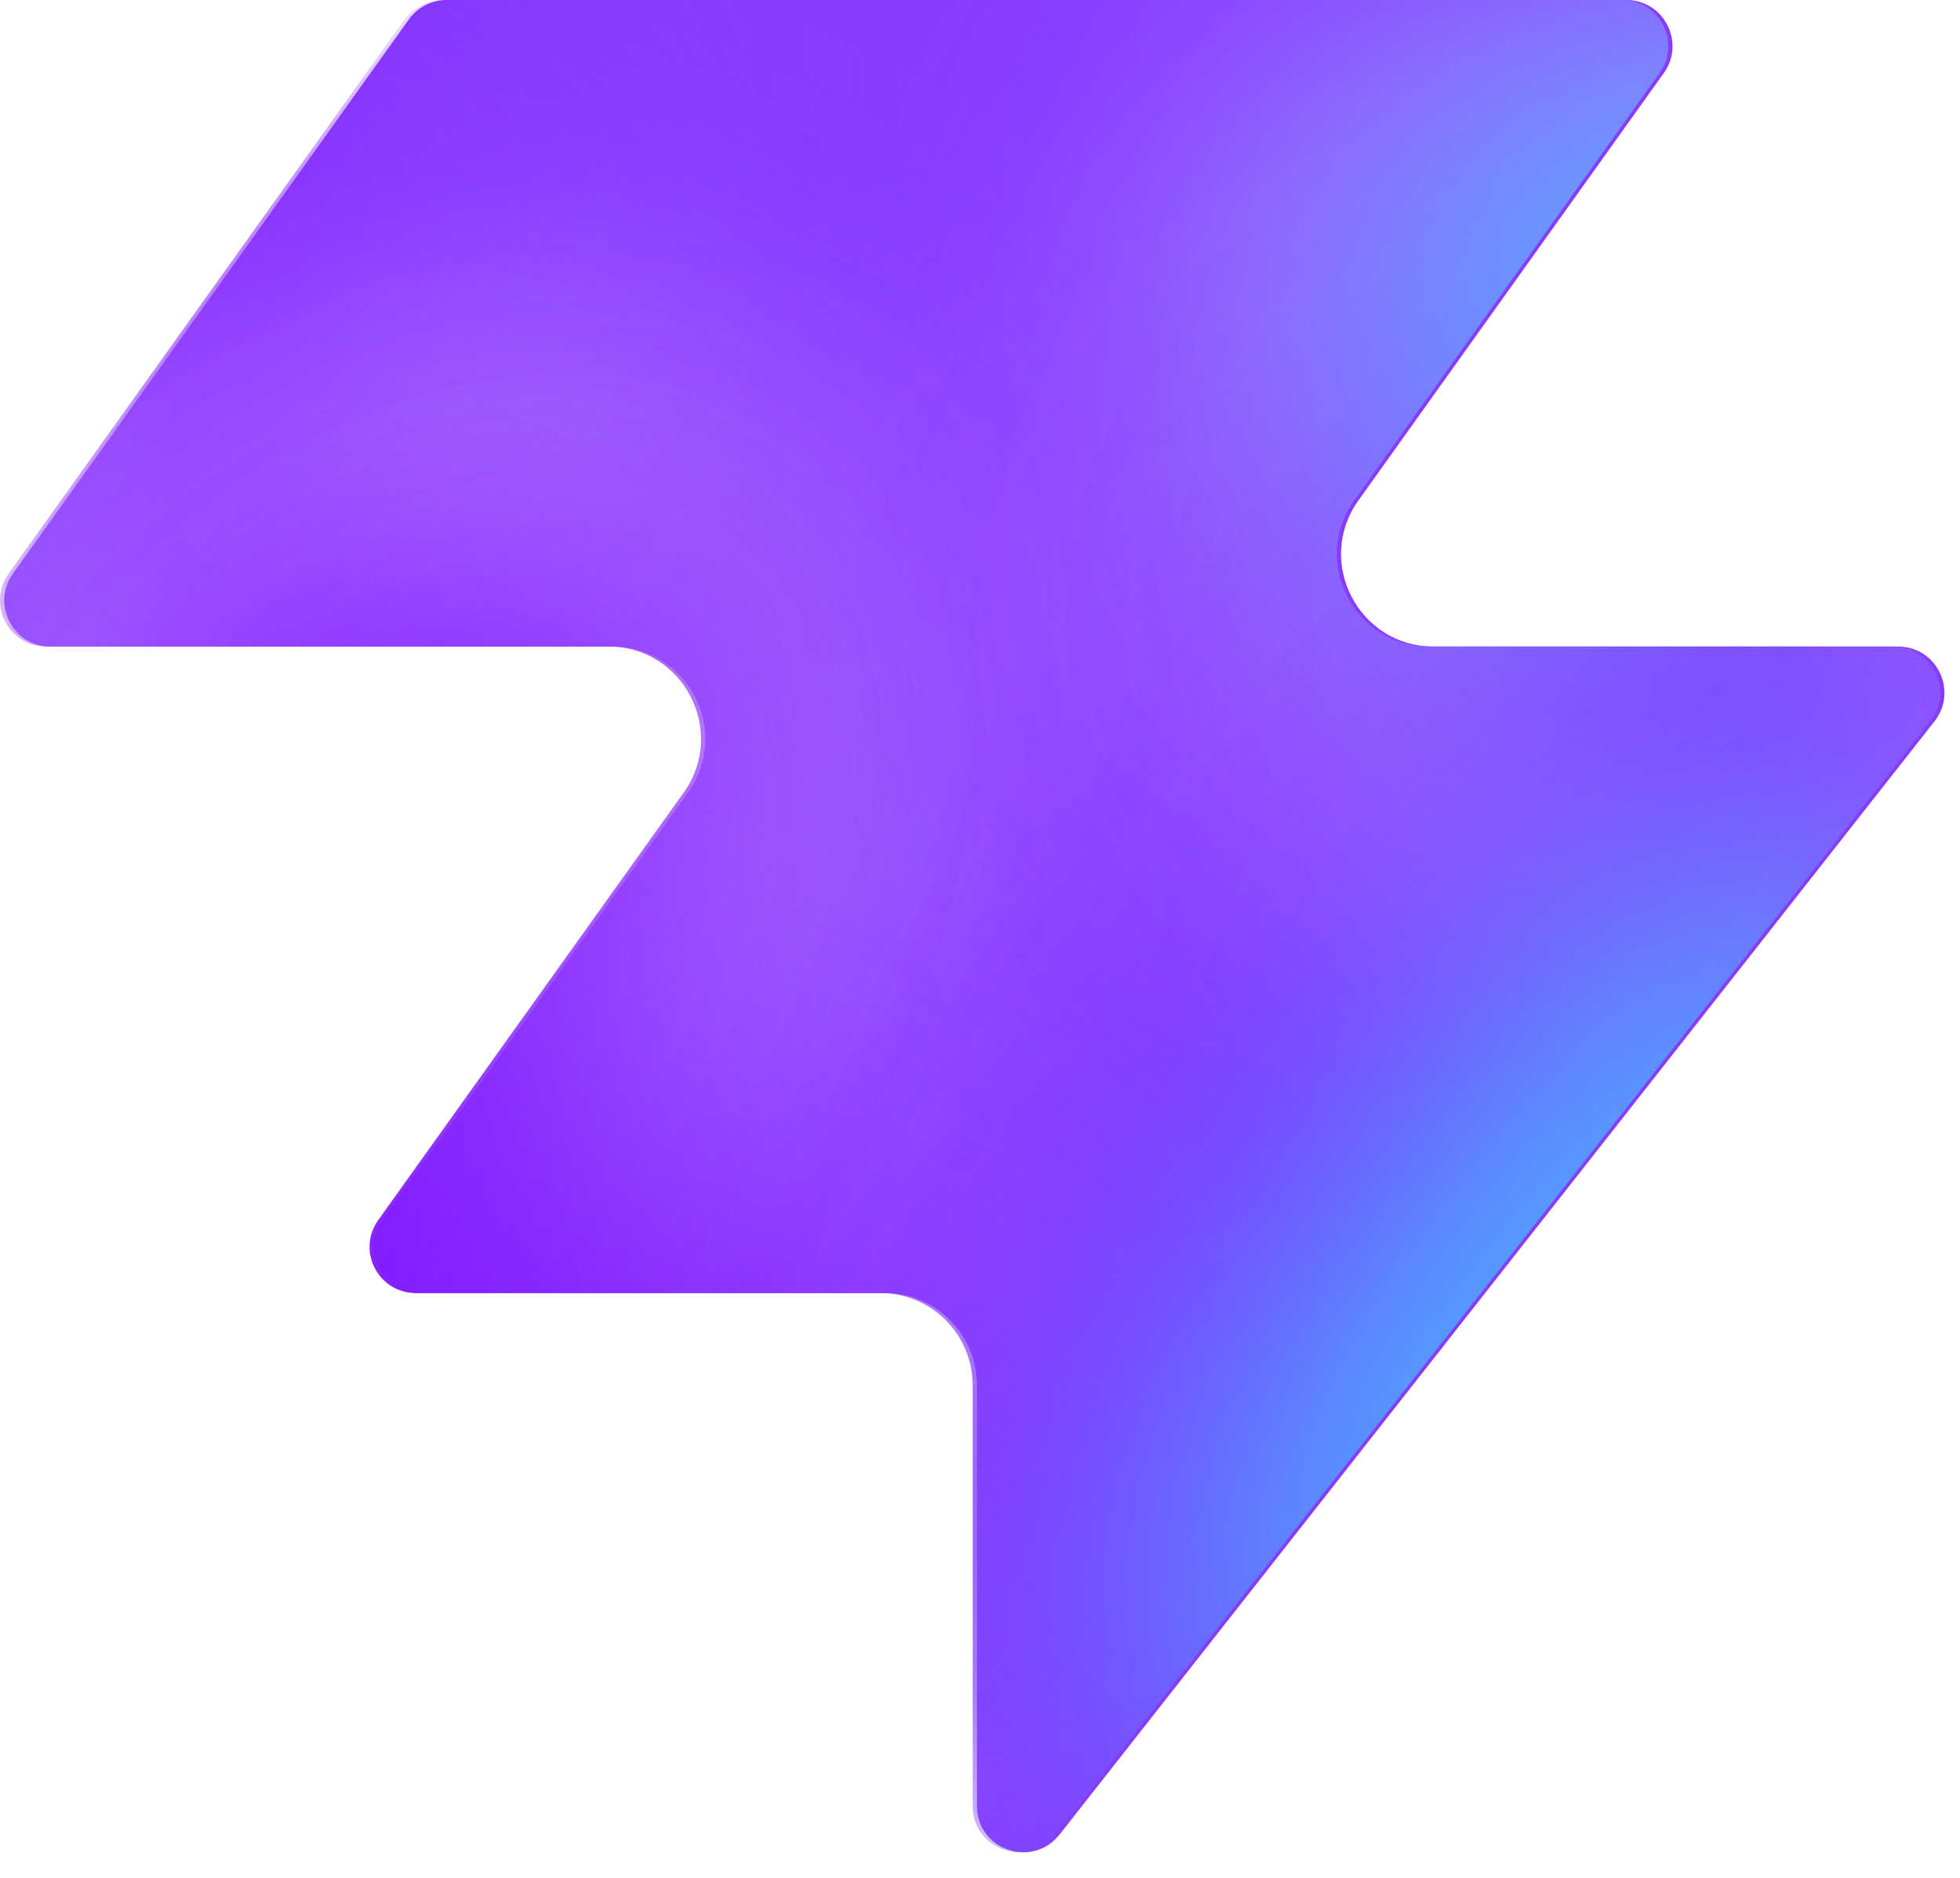
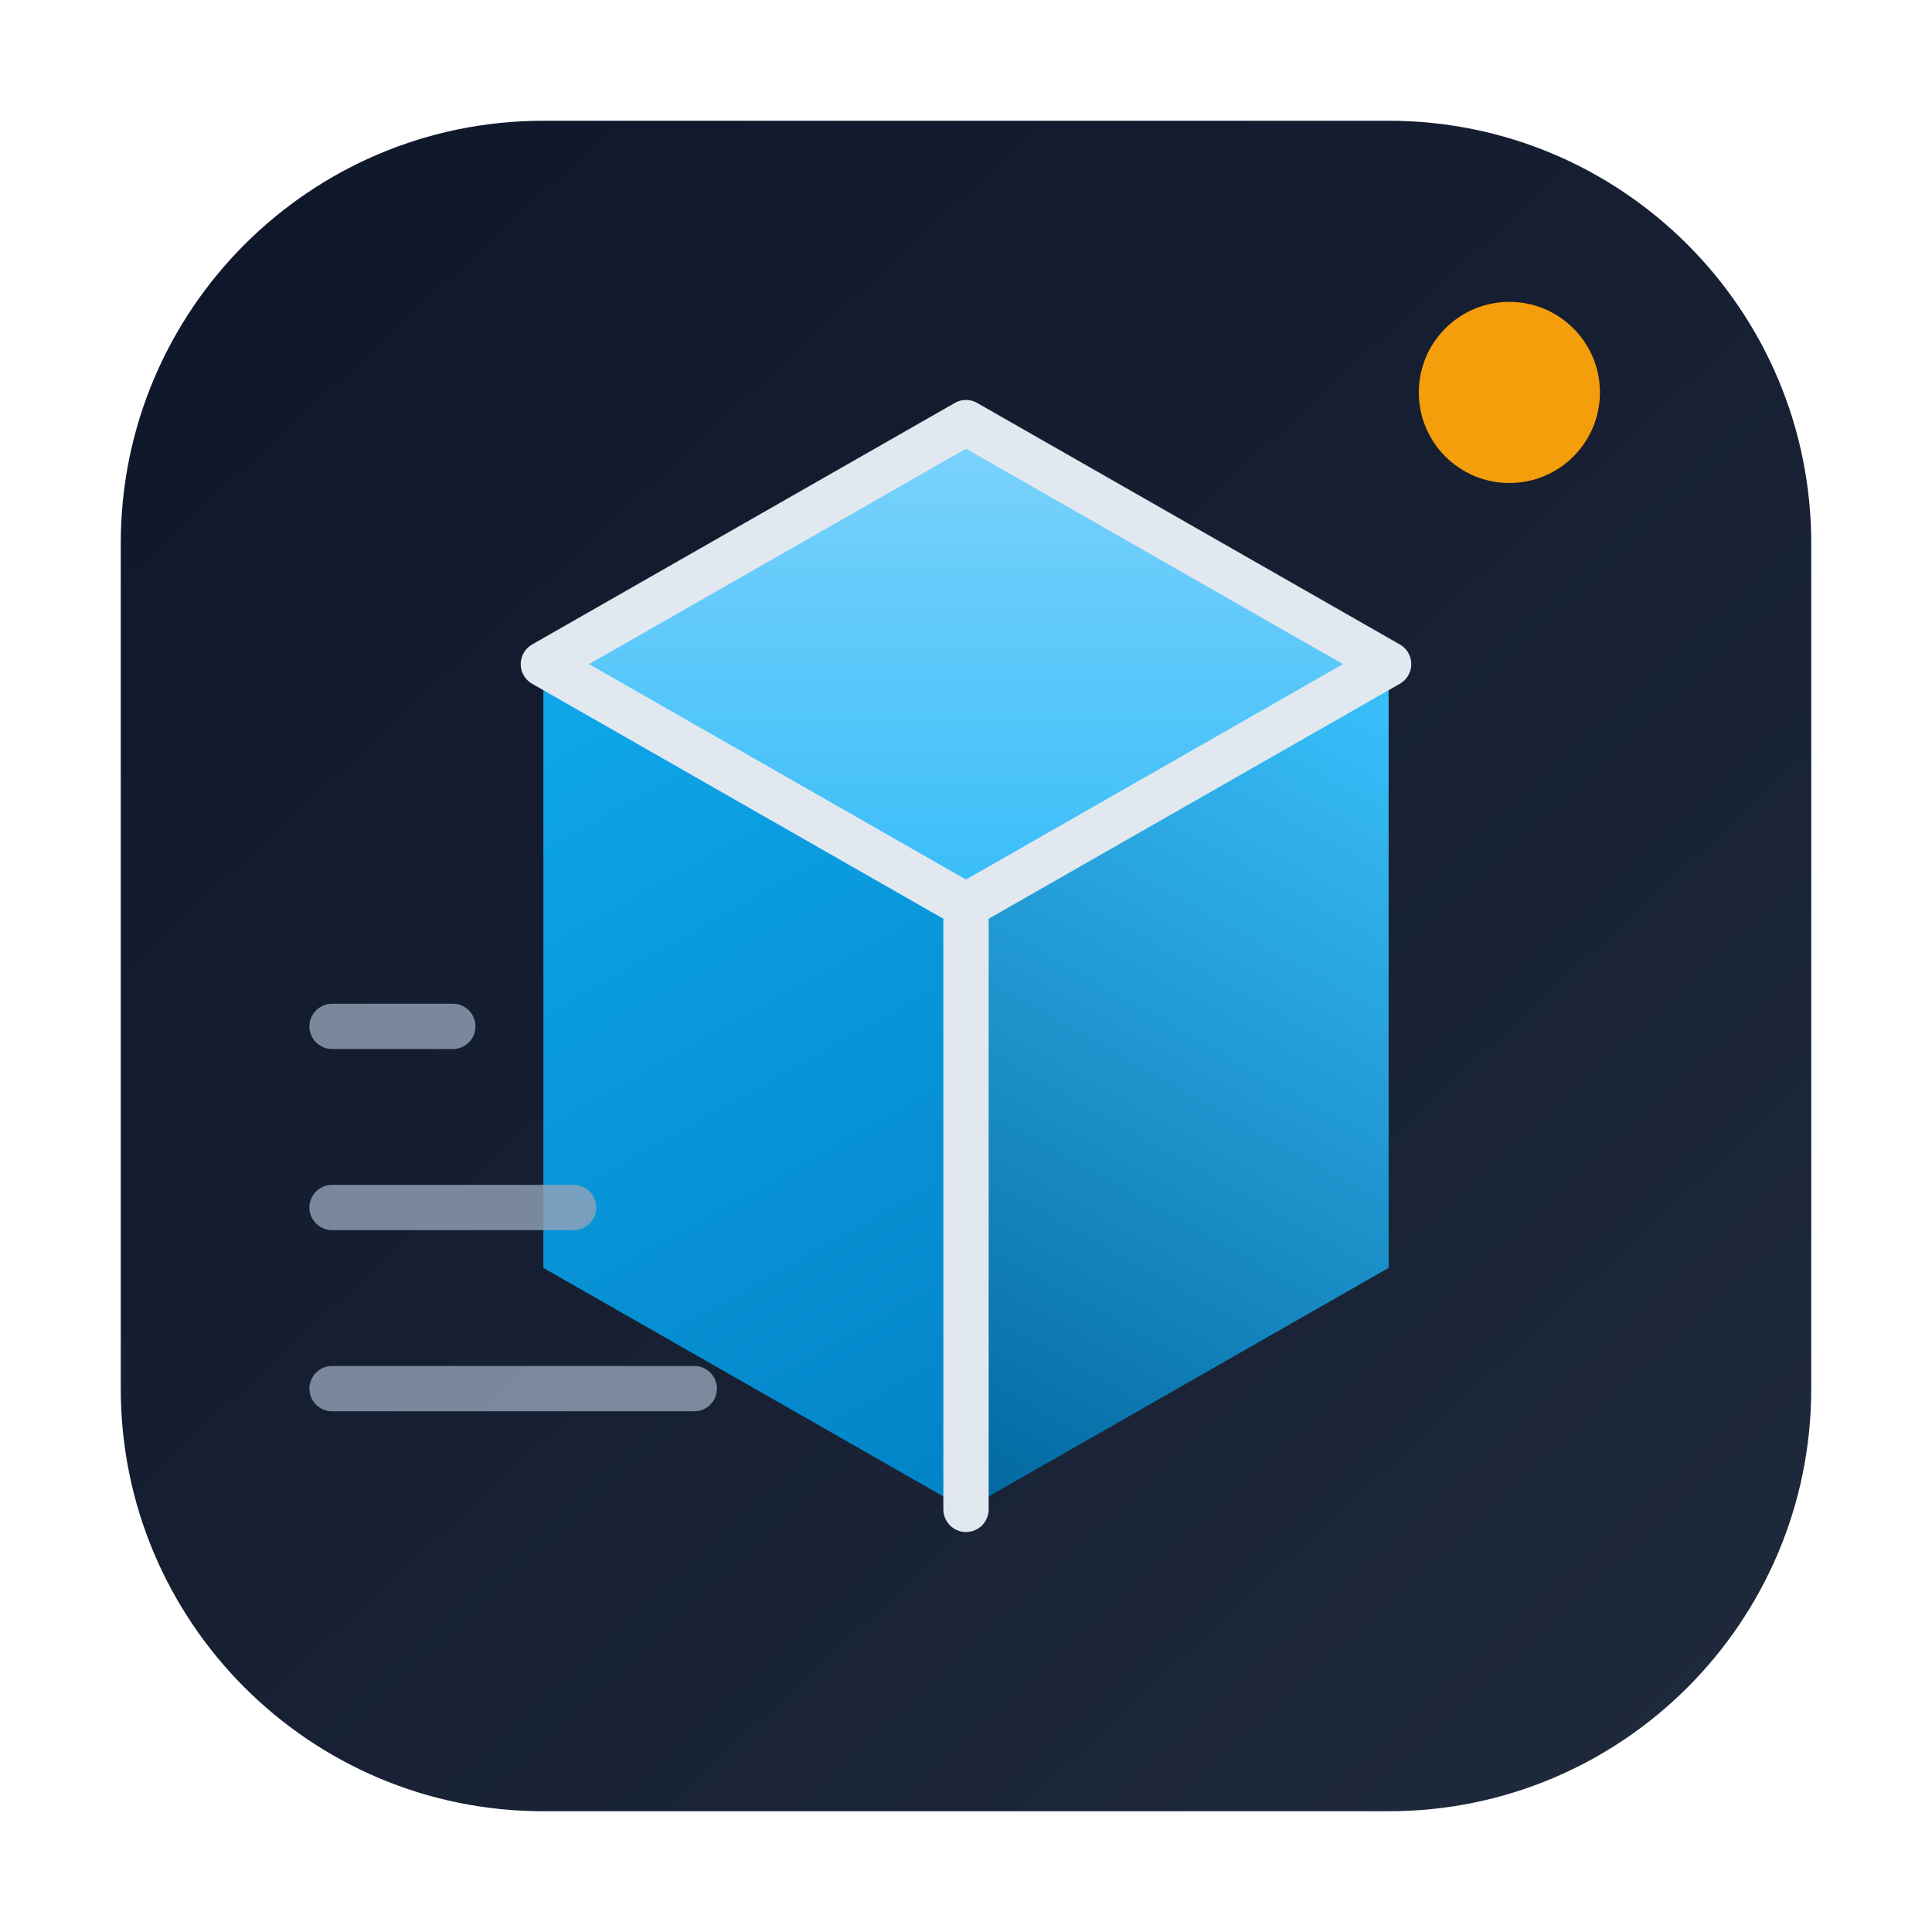
- <svg xmlns="http://www.w3.org/2000/svg" width="48" height="46" fill="none" viewBox="0 0 48 46">
-   <path fill="#863bff" d="M25.946 44.938c-.664.845-2.021.375-2.021-.698V33.937a2.26 2.26 0 0 0-2.262-2.262H10.287c-.92 0-1.456-1.04-.92-1.788l7.48-10.471c1.07-1.497 0-3.578-1.842-3.578H1.237c-.92 0-1.456-1.04-.92-1.788L10.013.474c.214-.297.556-.474.92-.474h28.894c.92 0 1.456 1.04.92 1.788l-7.48 10.471c-1.07 1.498 0 3.579 1.842 3.579h11.377c.943 0 1.473 1.088.89 1.83L25.947 44.94z" style="fill:#863bff;fill:color(display-p3 .525 .23 1);fill-opacity:1" />
-   <mask id="a" width="48" height="46" x="0" y="0" maskUnits="userSpaceOnUse" style="mask-type:alpha">
-     <path fill="#000" d="M25.842 44.938c-.664.844-2.021.375-2.021-.698V33.937a2.26 2.26 0 0 0-2.262-2.262H10.183c-.92 0-1.456-1.04-.92-1.788l7.48-10.471c1.07-1.498 0-3.579-1.842-3.579H1.133c-.92 0-1.456-1.04-.92-1.787L9.91.473c.214-.297.556-.474.92-.474h28.894c.92 0 1.456 1.04.92 1.788l-7.48 10.471c-1.07 1.498 0 3.578 1.842 3.578h11.377c.943 0 1.473 1.088.89 1.832L25.843 44.94z" style="fill:#000;fill-opacity:1" />
-   </mask>
-   <g mask="url(#a)">
-     <g filter="url(#b)">
-       <ellipse cx="5.508" cy="14.704" fill="#ede6ff" rx="5.508" ry="14.704" style="fill:#ede6ff;fill:color(display-p3 .927 .903 1);fill-opacity:1" transform="matrix(.00324 1 1 -.00324 -4.47 31.516)" />
-     </g>
-     <g filter="url(#c)">
-       <ellipse cx="10.399" cy="29.851" fill="#ede6ff" rx="10.399" ry="29.851" style="fill:#ede6ff;fill:color(display-p3 .927 .903 1);fill-opacity:1" transform="matrix(.00324 1 1 -.00324 -39.328 7.883)" />
-     </g>
-     <g filter="url(#d)">
-       <ellipse cx="5.508" cy="30.487" fill="#7e14ff" rx="5.508" ry="30.487" style="fill:#7e14ff;fill:color(display-p3 .492 .077 1);fill-opacity:1" transform="rotate(89.814 -25.913 -14.639)scale(1 -1)" />
-     </g>
-     <g filter="url(#e)">
-       <ellipse cx="5.508" cy="30.599" fill="#7e14ff" rx="5.508" ry="30.599" style="fill:#7e14ff;fill:color(display-p3 .492 .077 1);fill-opacity:1" transform="rotate(89.814 -32.644 -3.334)scale(1 -1)" />
-     </g>
-     <g filter="url(#f)">
-       <ellipse cx="5.508" cy="30.599" fill="#7e14ff" rx="5.508" ry="30.599" style="fill:#7e14ff;fill:color(display-p3 .492 .077 1);fill-opacity:1" transform="matrix(.00324 1 1 -.00324 -34.34 30.47)" />
-     </g>
-     <g filter="url(#g)">
-       <ellipse cx="14.072" cy="22.078" fill="#ede6ff" rx="14.072" ry="22.078" style="fill:#ede6ff;fill:color(display-p3 .927 .903 1);fill-opacity:1" transform="rotate(93.35 24.506 48.493)scale(-1 1)" />
-     </g>
-     <g filter="url(#h)">
-       <ellipse cx="3.47" cy="21.501" fill="#7e14ff" rx="3.47" ry="21.501" style="fill:#7e14ff;fill:color(display-p3 .492 .077 1);fill-opacity:1" transform="rotate(89.009 28.708 47.59)scale(-1 1)" />
-     </g>
-     <g filter="url(#i)">
-       <ellipse cx="3.47" cy="21.501" fill="#7e14ff" rx="3.47" ry="21.501" style="fill:#7e14ff;fill:color(display-p3 .492 .077 1);fill-opacity:1" transform="rotate(89.009 28.708 47.59)scale(-1 1)" />
-     </g>
-     <g filter="url(#j)">
-       <ellipse cx=".387" cy="8.972" fill="#7e14ff" rx="4.407" ry="29.108" style="fill:#7e14ff;fill:color(display-p3 .492 .077 1);fill-opacity:1" transform="rotate(39.51 .387 8.972)" />
-     </g>
-     <g filter="url(#k)">
-       <ellipse cx="47.523" cy="-6.092" fill="#7e14ff" rx="4.407" ry="29.108" style="fill:#7e14ff;fill:color(display-p3 .492 .077 1);fill-opacity:1" transform="rotate(37.892 47.523 -6.092)" />
-     </g>
-     <g filter="url(#l)">
-       <ellipse cx="41.412" cy="6.333" fill="#47bfff" rx="5.971" ry="9.665" style="fill:#47bfff;fill:color(display-p3 .28 .748 1);fill-opacity:1" transform="rotate(37.892 41.412 6.333)" />
-     </g>
-     <g filter="url(#m)">
-       <ellipse cx="-1.879" cy="38.332" fill="#7e14ff" rx="4.407" ry="29.108" style="fill:#7e14ff;fill:color(display-p3 .492 .077 1);fill-opacity:1" transform="rotate(37.892 -1.88 38.332)" />
-     </g>
-     <g filter="url(#n)">
-       <ellipse cx="-1.879" cy="38.332" fill="#7e14ff" rx="4.407" ry="29.108" style="fill:#7e14ff;fill:color(display-p3 .492 .077 1);fill-opacity:1" transform="rotate(37.892 -1.88 38.332)" />
-     </g>
-     <g filter="url(#o)">
-       <ellipse cx="35.651" cy="29.907" fill="#7e14ff" rx="4.407" ry="29.108" style="fill:#7e14ff;fill:color(display-p3 .492 .077 1);fill-opacity:1" transform="rotate(37.892 35.651 29.907)" />
-     </g>
-     <g filter="url(#p)">
-       <ellipse cx="38.418" cy="32.4" fill="#47bfff" rx="5.971" ry="15.297" style="fill:#47bfff;fill:color(display-p3 .28 .748 1);fill-opacity:1" transform="rotate(37.892 38.418 32.4)" />
-     </g>
-   </g>
+ <svg xmlns="http://www.w3.org/2000/svg" width="64" height="64" viewBox="0 0 64 64" fill="none">
  <defs>
-     <filter id="b" width="60.045" height="41.654" x="-19.77" y="16.149" color-interpolation-filters="sRGB" filterUnits="userSpaceOnUse">
-       <feFlood flood-opacity="0" result="BackgroundImageFix" />
-       <feBlend in="SourceGraphic" in2="BackgroundImageFix" result="shape" />
-       <feGaussianBlur result="effect1_foregroundBlur_2002_17158" stdDeviation="7.659" />
-     </filter>
-     <filter id="c" width="90.34" height="51.437" x="-54.613" y="-7.533" color-interpolation-filters="sRGB" filterUnits="userSpaceOnUse">
-       <feFlood flood-opacity="0" result="BackgroundImageFix" />
-       <feBlend in="SourceGraphic" in2="BackgroundImageFix" result="shape" />
-       <feGaussianBlur result="effect1_foregroundBlur_2002_17158" stdDeviation="7.659" />
-     </filter>
-     <filter id="d" width="79.355" height="29.4" x="-49.64" y="2.03" color-interpolation-filters="sRGB" filterUnits="userSpaceOnUse">
-       <feFlood flood-opacity="0" result="BackgroundImageFix" />
-       <feBlend in="SourceGraphic" in2="BackgroundImageFix" result="shape" />
-       <feGaussianBlur result="effect1_foregroundBlur_2002_17158" stdDeviation="4.596" />
-     </filter>
-     <filter id="e" width="79.579" height="29.4" x="-45.045" y="20.029" color-interpolation-filters="sRGB" filterUnits="userSpaceOnUse">
-       <feFlood flood-opacity="0" result="BackgroundImageFix" />
-       <feBlend in="SourceGraphic" in2="BackgroundImageFix" result="shape" />
-       <feGaussianBlur result="effect1_foregroundBlur_2002_17158" stdDeviation="4.596" />
-     </filter>
-     <filter id="f" width="79.579" height="29.4" x="-43.513" y="21.178" color-interpolation-filters="sRGB" filterUnits="userSpaceOnUse">
-       <feFlood flood-opacity="0" result="BackgroundImageFix" />
-       <feBlend in="SourceGraphic" in2="BackgroundImageFix" result="shape" />
-       <feGaussianBlur result="effect1_foregroundBlur_2002_17158" stdDeviation="4.596" />
-     </filter>
-     <filter id="g" width="74.749" height="58.852" x="15.756" y="-17.901" color-interpolation-filters="sRGB" filterUnits="userSpaceOnUse">
-       <feFlood flood-opacity="0" result="BackgroundImageFix" />
-       <feBlend in="SourceGraphic" in2="BackgroundImageFix" result="shape" />
-       <feGaussianBlur result="effect1_foregroundBlur_2002_17158" stdDeviation="7.659" />
-     </filter>
-     <filter id="h" width="61.377" height="25.362" x="23.548" y="2.284" color-interpolation-filters="sRGB" filterUnits="userSpaceOnUse">
-       <feFlood flood-opacity="0" result="BackgroundImageFix" />
-       <feBlend in="SourceGraphic" in2="BackgroundImageFix" result="shape" />
-       <feGaussianBlur result="effect1_foregroundBlur_2002_17158" stdDeviation="4.596" />
-     </filter>
-     <filter id="i" width="61.377" height="25.362" x="23.548" y="2.284" color-interpolation-filters="sRGB" filterUnits="userSpaceOnUse">
-       <feFlood flood-opacity="0" result="BackgroundImageFix" />
-       <feBlend in="SourceGraphic" in2="BackgroundImageFix" result="shape" />
-       <feGaussianBlur result="effect1_foregroundBlur_2002_17158" stdDeviation="4.596" />
-     </filter>
-     <filter id="j" width="56.045" height="63.649" x="-27.636" y="-22.853" color-interpolation-filters="sRGB" filterUnits="userSpaceOnUse">
-       <feFlood flood-opacity="0" result="BackgroundImageFix" />
-       <feBlend in="SourceGraphic" in2="BackgroundImageFix" result="shape" />
-       <feGaussianBlur result="effect1_foregroundBlur_2002_17158" stdDeviation="4.596" />
-     </filter>
-     <filter id="k" width="54.814" height="64.646" x="20.116" y="-38.415" color-interpolation-filters="sRGB" filterUnits="userSpaceOnUse">
-       <feFlood flood-opacity="0" result="BackgroundImageFix" />
-       <feBlend in="SourceGraphic" in2="BackgroundImageFix" result="shape" />
-       <feGaussianBlur result="effect1_foregroundBlur_2002_17158" stdDeviation="4.596" />
-     </filter>
-     <filter id="l" width="33.541" height="35.313" x="24.641" y="-11.323" color-interpolation-filters="sRGB" filterUnits="userSpaceOnUse">
-       <feFlood flood-opacity="0" result="BackgroundImageFix" />
-       <feBlend in="SourceGraphic" in2="BackgroundImageFix" result="shape" />
-       <feGaussianBlur result="effect1_foregroundBlur_2002_17158" stdDeviation="4.596" />
-     </filter>
-     <filter id="m" width="54.814" height="64.646" x="-29.286" y="6.009" color-interpolation-filters="sRGB" filterUnits="userSpaceOnUse">
-       <feFlood flood-opacity="0" result="BackgroundImageFix" />
-       <feBlend in="SourceGraphic" in2="BackgroundImageFix" result="shape" />
-       <feGaussianBlur result="effect1_foregroundBlur_2002_17158" stdDeviation="4.596" />
-     </filter>
-     <filter id="n" width="54.814" height="64.646" x="-29.286" y="6.009" color-interpolation-filters="sRGB" filterUnits="userSpaceOnUse">
-       <feFlood flood-opacity="0" result="BackgroundImageFix" />
-       <feBlend in="SourceGraphic" in2="BackgroundImageFix" result="shape" />
-       <feGaussianBlur result="effect1_foregroundBlur_2002_17158" stdDeviation="4.596" />
-     </filter>
-     <filter id="o" width="54.814" height="64.646" x="8.244" y="-2.416" color-interpolation-filters="sRGB" filterUnits="userSpaceOnUse">
-       <feFlood flood-opacity="0" result="BackgroundImageFix" />
-       <feBlend in="SourceGraphic" in2="BackgroundImageFix" result="shape" />
-       <feGaussianBlur result="effect1_foregroundBlur_2002_17158" stdDeviation="4.596" />
-     </filter>
-     <filter id="p" width="39.409" height="43.623" x="18.713" y="10.588" color-interpolation-filters="sRGB" filterUnits="userSpaceOnUse">
-       <feFlood flood-opacity="0" result="BackgroundImageFix" />
-       <feBlend in="SourceGraphic" in2="BackgroundImageFix" result="shape" />
-       <feGaussianBlur result="effect1_foregroundBlur_2002_17158" stdDeviation="4.596" />
-     </filter>
+     <linearGradient id="bg" x1="8" y1="6" x2="56" y2="58" gradientUnits="userSpaceOnUse">
+       <stop offset="0" stop-color="#0f172a" />
+       <stop offset="1" stop-color="#1e293b" />
+     </linearGradient>
+     <linearGradient id="top" x1="32" y1="14" x2="32" y2="30" gradientUnits="userSpaceOnUse">
+       <stop offset="0" stop-color="#7dd3fc" />
+       <stop offset="1" stop-color="#38bdf8" />
+     </linearGradient>
+     <linearGradient id="left" x1="18" y1="24" x2="32" y2="49" gradientUnits="userSpaceOnUse">
+       <stop offset="0" stop-color="#0ea5e9" />
+       <stop offset="1" stop-color="#0284c7" />
+     </linearGradient>
+     <linearGradient id="right" x1="46" y1="24" x2="32" y2="49" gradientUnits="userSpaceOnUse">
+       <stop offset="0" stop-color="#38bdf8" />
+       <stop offset="1" stop-color="#0369a1" />
+     </linearGradient>
  </defs>
+   <rect x="4" y="4" width="56" height="56" rx="14" fill="url(#bg)" />
+   <path d="M32 14L46 22L32 30L18 22L32 14Z" fill="url(#top)" />
+   <path d="M18 22L32 30V50L18 42V22Z" fill="url(#left)" />
+   <path d="M46 22L32 30V50L46 42V22Z" fill="url(#right)" />
+   <path d="M32 14L46 22M32 14L18 22M32 30L46 22M32 30L18 22M32 30V50" stroke="#e2e8f0" stroke-width="1.5" stroke-linecap="round" stroke-linejoin="round" />
+   <path d="M11 46H23M11 40H19M11 34H15" stroke="#94a3b8" stroke-width="1.5" stroke-linecap="round" opacity="0.8" />
+   <circle cx="50" cy="13" r="3" fill="#f59e0b" />
</svg>
